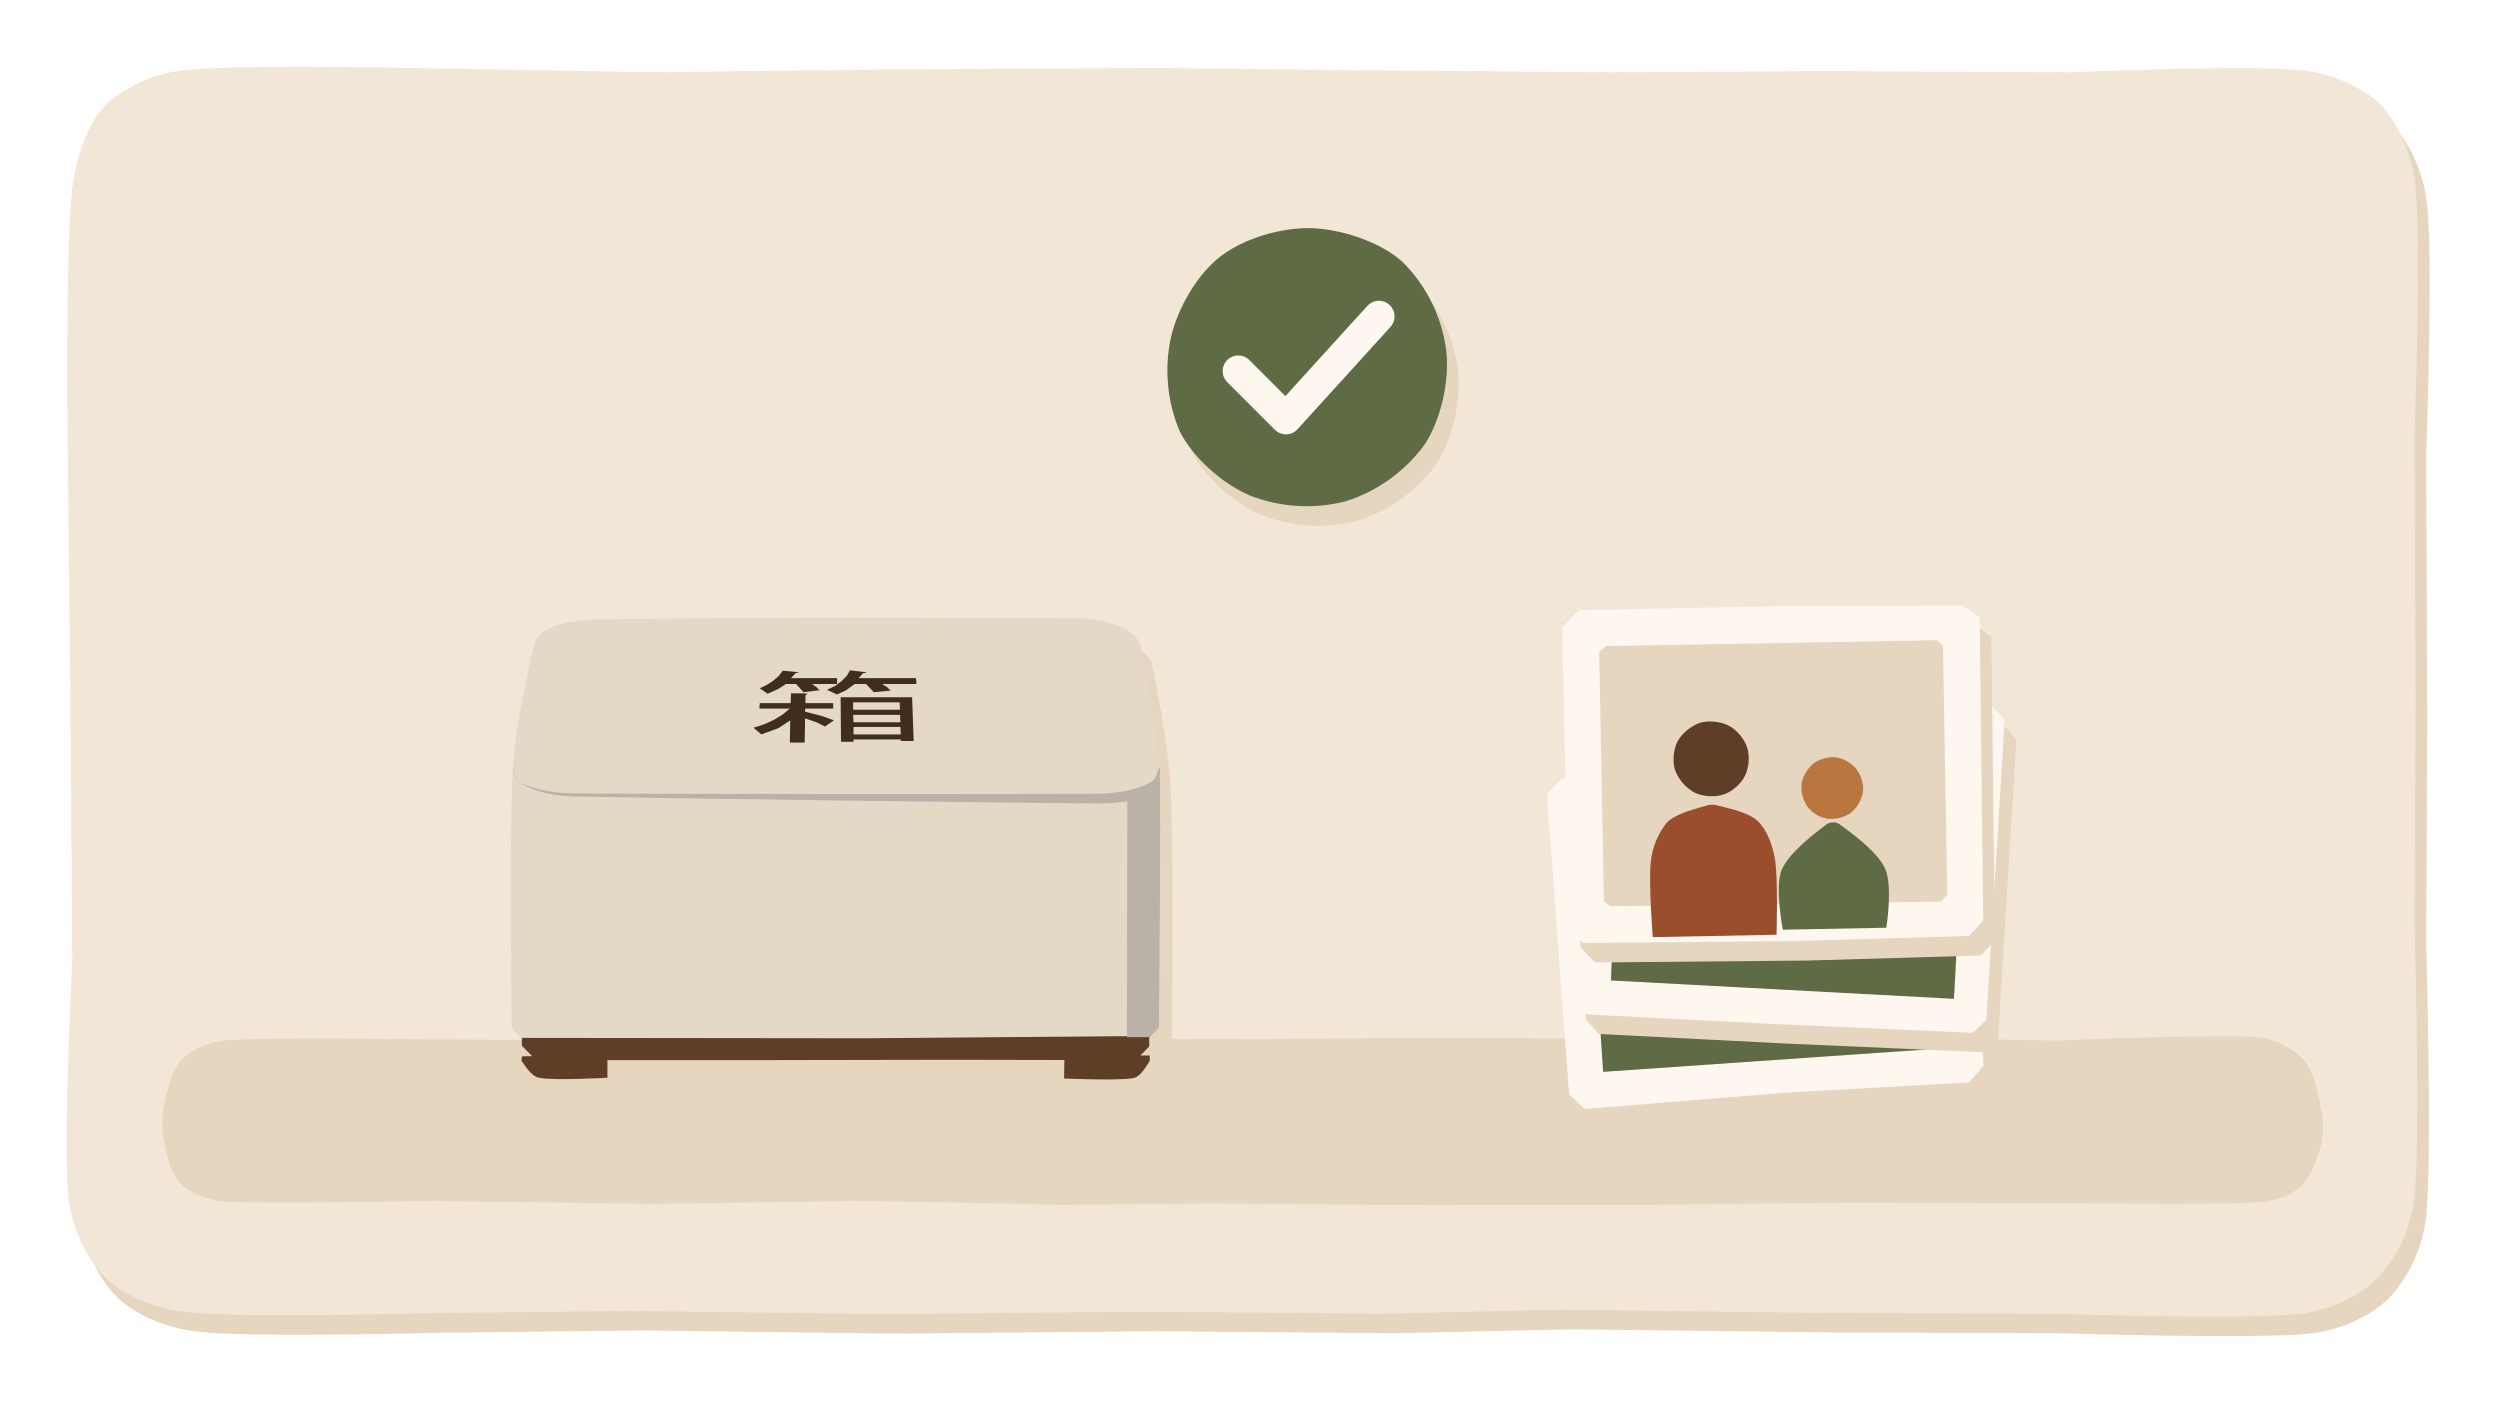
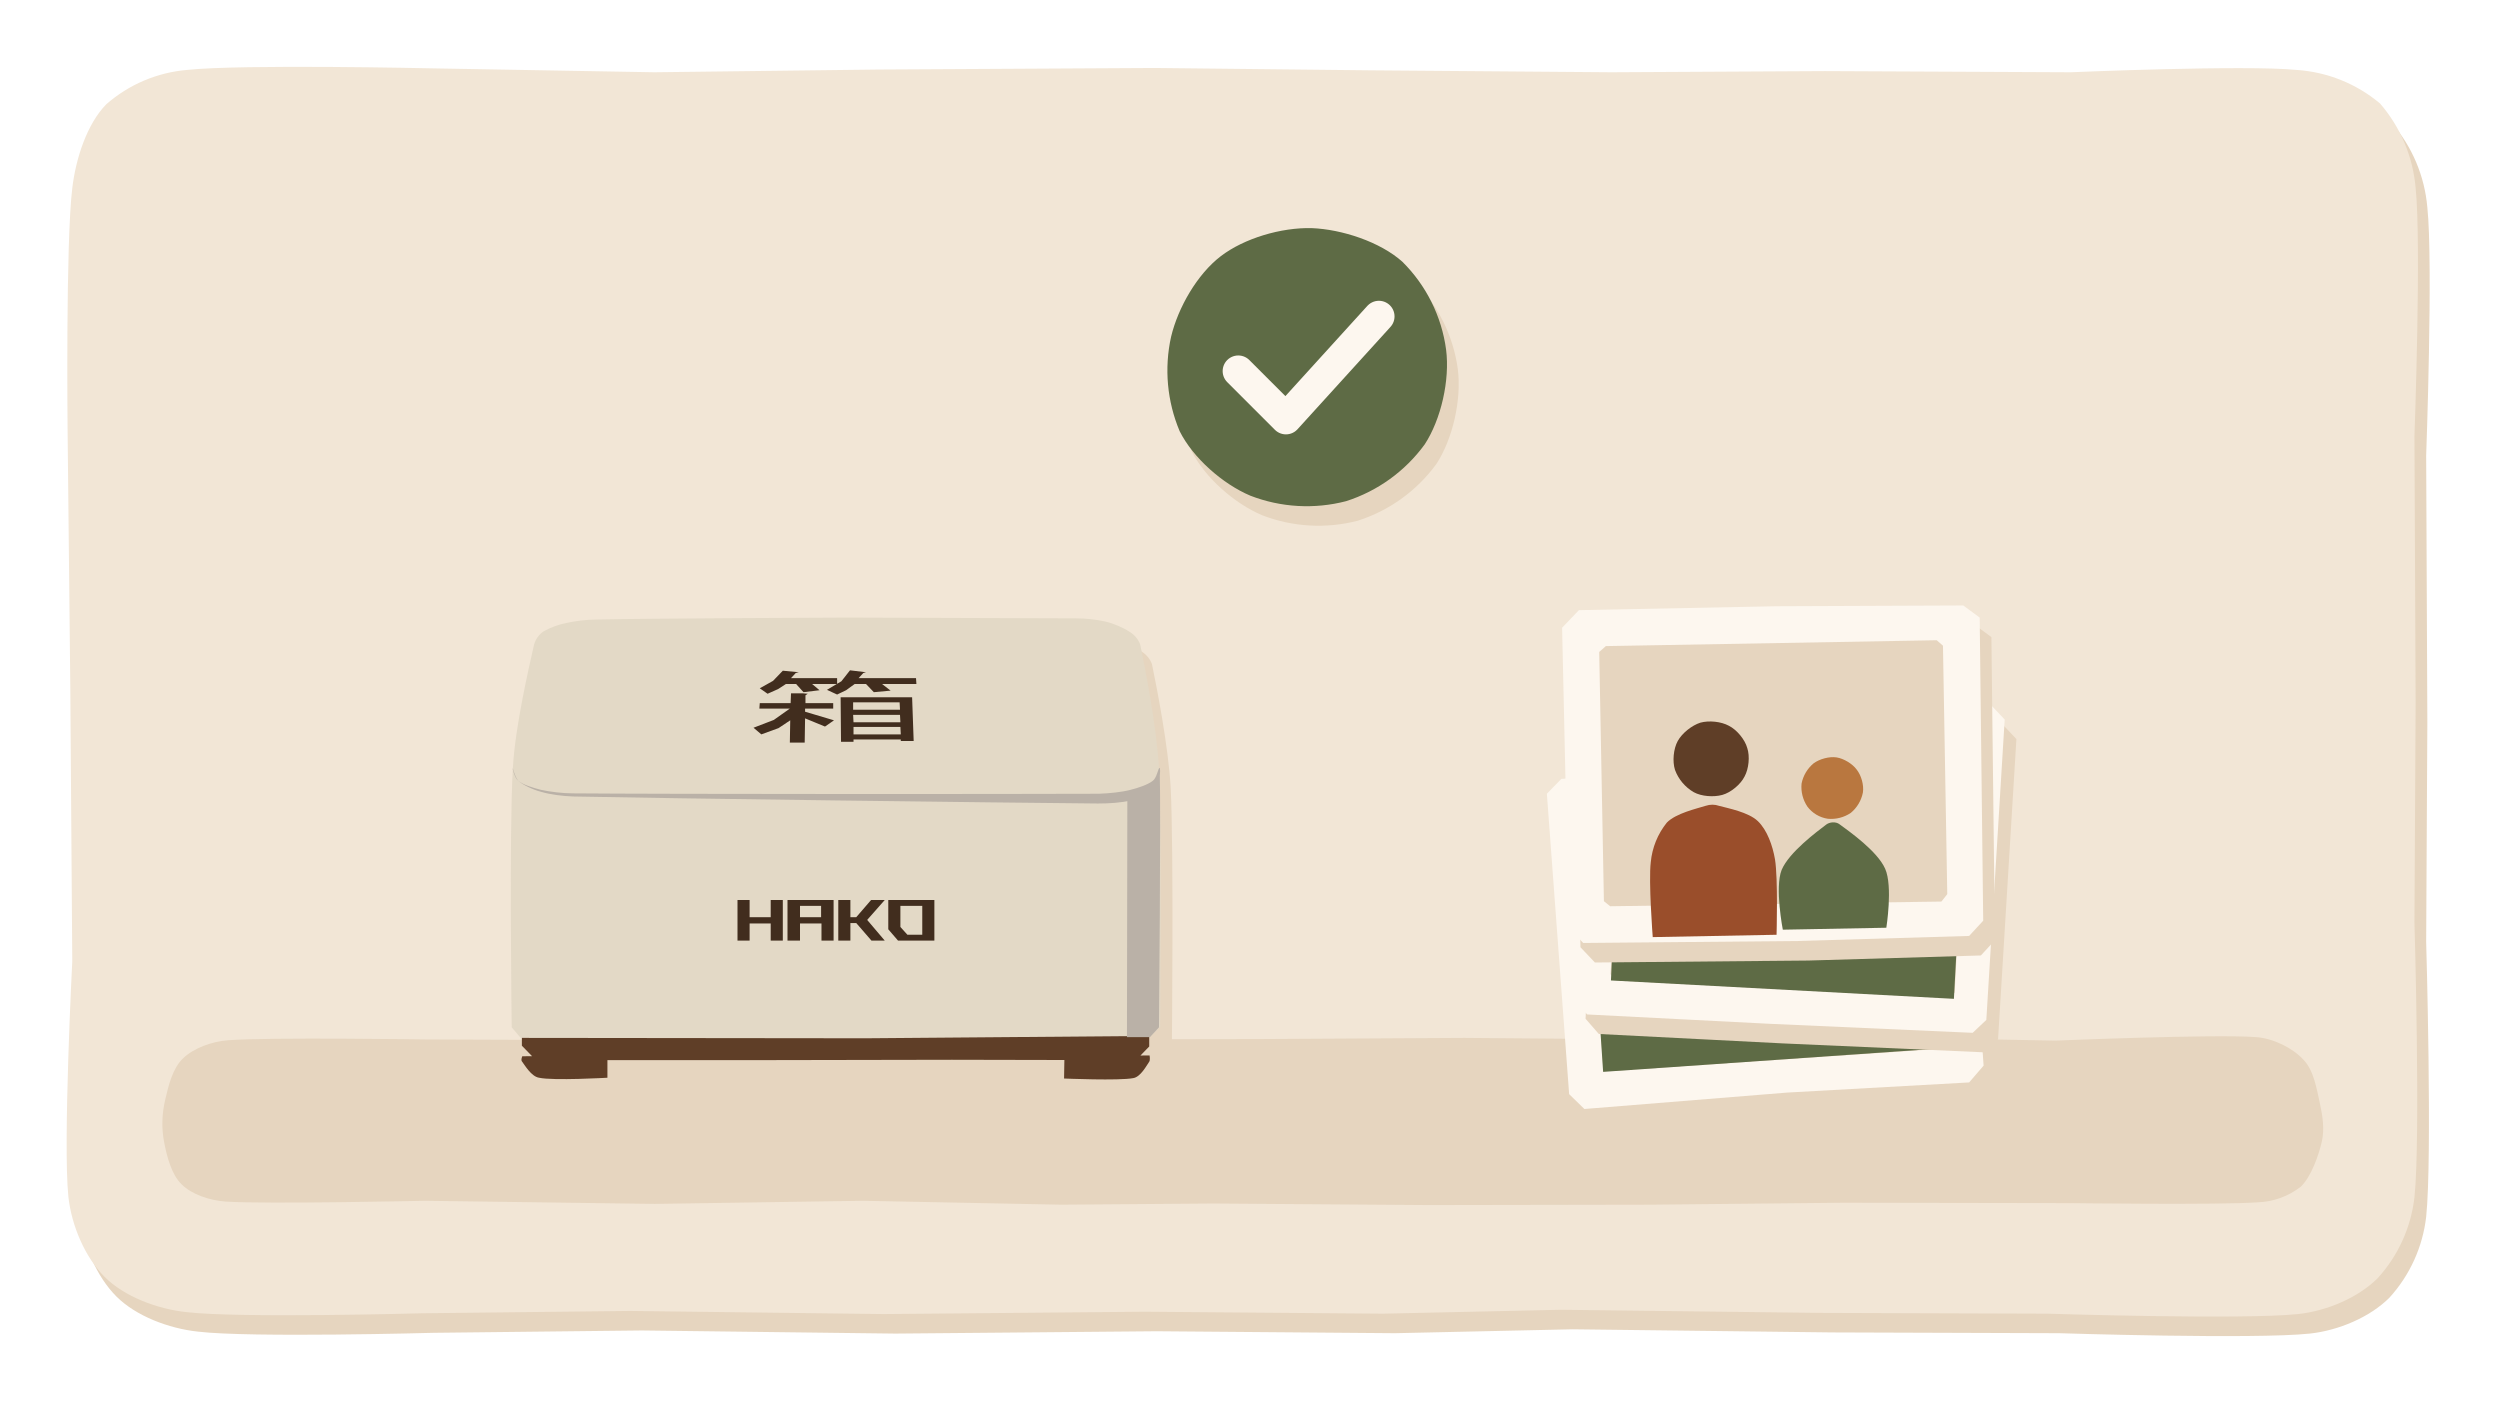
<svg xmlns="http://www.w3.org/2000/svg" viewBox="0 0 640 360">
  <defs>
    <path id="verifier-sauvegarde_svg-a" d="M18.5 48.2c.9-7.7 3.8-16.5 8.7-21.5a36 36 0 0 1 20.7-8.8c14-1.5 62.8-.4 62.8-.4l56.8 1 57.4-.7 70.7-.4 54.9.6 62 .5 54.7-.3 62.9.3s44.6-1.9 57.8-.6a37 37 0 0 1 21.4 8.6 38 38 0 0 1 9.1 21.6c1.5 14.2-.3 63.5-.3 63.5l.3 68.4-.3 56.2s1.6 55.1 0 70.3a37 37 0 0 1-9.4 20.7c-5 5-13 8.4-20.4 9.2-14.1 1.5-64.1-.1-64.1-.1l-58.2-.2-66.4-.8-45.5 1-61-.5-66.9.6-64.9-.8-53.3.6s-46.8 1.3-60.3-.3c-7.5-.8-15.9-4-20.9-9s-8.5-13.1-9.3-20.6c-1.4-13.5 1-60.2 1-60.2l-.5-69.7-.7-66.6s-.5-47.8 1.2-61.6" />
    <path id="verifier-sauvegarde_svg-b" d="m133.7 270.4 21.8-.1v5.6s-13.9.8-17.5 0c-2-.3-3.7-3.3-4.4-4.2-.3-.4.1-1.3.1-1.3m138.8-.1 21.8-.1s.2 1.2-.1 1.6c-.7 1-2.2 3.9-4.1 4.2-3.6.7-17.7.1-17.7.1zm-138.9-6.8 55.8-.2 47.4.2 57.4-.1v4.5l-3.4 3.5-47.1-.1-52.5.1h-54l-3.6-3.7z" />
    <path id="verifier-sauvegarde_svg-c" d="M131 263s-.7-50.2.3-66.5c.6-10.6 4.1-25.6 5.4-31.4a6 6 0 0 1 2.5-3.5 20 20 0 0 1 5.7-2.1c2.2-.5 5.2-.9 7.9-.9 12-.3 64.1-.5 64.1-.5l58.4.2q4 0 7.6.8c2.2.5 4.7 1.6 6.2 2.6q2 1.2 2.8 3.3c1.2 5.8 4.2 21 4.8 31.7.8 16.3.3 66.2.3 66.2l-2.4 2.3-72.9.6-88.4-.1z" />
    <path id="verifier-sauvegarde_svg-d" d="m396 203.2 3.7-3.8 55.8-4.1 42.6-3.2 4.4 3.4 5.3 77.3-3.7 4.3-46.6 2.6-51.9 4.2-3.9-3.8z" />
    <path id="verifier-sauvegarde_svg-e" d="m406.9 178.9 4.5-4.1 48.1 3 50.2 2.7 3.5 3.7-4.7 76.9-3.5 3.3-51.8-2.3-46.9-2.4-3.4-3.9z" />
    <path id="verifier-sauvegarde_svg-f" d="m399.9 160.7 4.3-4.5 50.5-1 47.9-.2 4.2 3.1.9 77.6-3.6 3.9-44.2 1.3-54.6.5-3.7-3.9z" />
    <path id="verifier-sauvegarde_svg-g" d="M370.2 89.5c1 7.8-1.3 17.9-5.5 24.3a40 40 0 0 1-20.1 14.5 40 40 0 0 1-24.5-1.4c-7.1-3-14.7-9.7-18.1-16.5a40 40 0 0 1-2.2-24.2c1.8-7.5 6.7-16 12.7-20.6s15.5-7.4 23.3-7.2c7.7.3 17.5 3.5 23.2 8.6a39 39 0 0 1 11.2 22.5" />
  </defs>
  <use fill="#e6d5bf" href="#verifier-sauvegarde_svg-a" transform="translate(3 5)" />
  <use fill="#f2e6d6" href="#verifier-sauvegarde_svg-a" />
  <path fill="#e6d5bf" d="M42.3 281.5c.8-3.5 1.9-8.1 4.6-10.6 2.7-2.6 7.4-4.3 11.5-4.6 10.4-.8 50.8-.2 50.8-.2l52 .2h55.3l45.4-.2 60.4-.1 52.6-.3 48.2.4 55.8-.6 47.3.9s40.8-1.7 51.3-.9c4.5.3 9.4 2.8 12.1 5.7 2.8 2.8 3.5 7.8 4.3 11.3.7 3.2 1.2 6.5.5 9.7-.8 3.5-2.7 9-5.4 11.6a19 19 0 0 1-11.1 4c-9.8.7-47.9.2-47.9.2l-58.1-.1-49.3.5-56.8.1-55.2-.4-38.9.3-50.8-1-53.3.8-58.8-.8s-40.7.9-51.1.2c-4-.3-8.6-1.8-11.2-4.4-2.6-2.5-3.8-7.2-4.5-10.9q-1-5.3.3-10.8" />
  <g fill="#e6d5bf" transform="translate(3 5)">
    <use href="#verifier-sauvegarde_svg-b" />
    <use href="#verifier-sauvegarde_svg-c" />
  </g>
  <use fill="#5f3e27" href="#verifier-sauvegarde_svg-b" />
  <use fill="#e3d9c6" href="#verifier-sauvegarde_svg-c" />
  <path fill="#bab1a7" d="m288.6 203.9.9-.3c1.1-.5 4.4-1.5 5.6-2.5 1-.8 1.8-4.6 1.8-3.4.3 10.4-.2 65.3-.2 65.3l-2.3 2.5h-5.9zm-157.4-7.3s.5 2.6 1.5 3.3c1.2 1 3.8 1.8 5.8 2.3 2.3.5 5.5.9 8.2.9 23.8.2 110.8.2 134.6.1 2.7-.1 5.8-.4 8.1-1 2-.5 4.4-1.3 5.7-2.3 1-.7 1.4-3.2 1.7-3.3.3-.2.2 1.7 0 2.6s-.6 2.5-1.5 3.2c-1.2.9-3.8 2-5.8 2.5-2.4.6-5.6.8-8.4.8-23.8-.2-110.6-1.3-134.4-1.8-2.7-.1-5.9-.5-8.2-1.2-2-.5-4.5-1.7-5.7-2.7-.9-.8-1.5-3.4-1.6-3.4" />
-   <path fill="#412d1e" d="m194.5 176.2 2 1.4 2.7-1.2 2-1.3h2.6l1.9 2.1 4.1-.5-.8-.8-1.1-.8h6.4v-1.5h-11.8l1.2-1.3.7-.1.1-.1-4.1-.4-1.1 1.4-1.4 1.2-1.7 1.1Zm23.1-4.6-.8 1.4-1.4 1.4-1.6 1.2-2.1 1 2.6 1.2 2.3-1.1 2.2-1.6h2.9l2 2.1 4.3-.4-.9-.9-1.3-.8h8.8l-.1-1.5h-14.7l1.2-1.3h.6l.1-.2Zm-15.2 8.4h-7.9l-.1 1.4h7.8l-1.8 1.5-2.3 1.4-2.4 1.1-2.8.9 2 1.7 4.4-1.6 3-2-.1 5.7h3.8l.1-6.2 2.9 1 2.2 1.1 2.3-1.6-3.1-1.1-4.3-1.1v-.8h7.2V180h-7.1v-2l.6-.4-1.2-.1h-3.1Zm12.9 9.9h3.2v-.6h12.1v.4h3.3l-.4-11.2h-18.3Zm15-10.1.1 1.9h-12v-1.9Zm.1 3.2.1 1.9h-12l-.1-1.9Zm.1 3.1.1 1.9h-12.1v-1.9Z" />
+   <path fill="#412d1e" d="m194.5 176.2 2 1.4 2.7-1.2 2-1.3h2.6l1.9 2.1 4.1-.5-1.9-1.6h6.4v-1.5h-11.8l1.2-1.3.8-.2-4.1-.4-2.5 2.6Zm23.1-4.6-2.2 2.8-3.7 2.2 2.6 1.2 2.3-1.1 2.2-1.6h2.9l2 2.1 4.3-.4-2.2-1.7h8.8l-.1-1.5h-14.7l1.2-1.3.7-.2Zm-15.2 8.4h-7.9l-.1 1.4h7.8l-4.1 2.9-5.2 2 2 1.7 4.4-1.6 3-2-.1 5.7h3.8l.1-6.2 5.1 2.1 2.3-1.6-7.4-2.2v-.8h7.2V180h-7.1v-2l.6-.4-1.2-.1h-3.1Zm12.9 9.9h3.2v-.6h12.1v.4h3.3l-.4-11.2h-18.3Zm15-10.1.1 1.9h-12v-1.9Zm.1 3.2.1 1.9h-12l-.1-1.9Zm.1 3.1.1 1.9h-12.1v-1.9Zm-28.9 44.3v10.4h3.2v-4.4h5.5v4.4h3.1v-10.4Zm8.6 1.5v2.9h-5.4v-2.9Zm17.2-1.5v7.5l2.5 2.9h9.3v-10.4Zm8.7 1.5v7.4h-3.8l-1.8-2v-5.4Zm-47.3-1.5v10.4h3.1v-4.4h5.4v4.4h3.1v-10.4h-3.1v4.4h-5.4v-4.4Zm25.8 0v10.4h3.1v-4.5h1.5l3.9 4.5h3.4l-4.5-5.3 4.5-5.1H223l-3.8 4.4h-1.5v-4.4Z" />
  <use fill="#e6d5bf" href="#verifier-sauvegarde_svg-d" transform="translate(3 5)" />
  <use fill="#fdf7ef" href="#verifier-sauvegarde_svg-d" />
  <path fill="#e6d5bf" d="m406 209.5 1.4-1.9 84.5-5.9 1.6 1.5 4.6 63.4-1.4 1.9-84.6 5.7-1.7-1.3z" />
  <path fill="#5e6b45" d="m410.4 274.4-1.5-22.6s19.2-16.1 28.8-16.8 19.4 11.7 29.2 12.6c9.7.9 29.3-7.4 29.3-7.4l2 28.1z" />
  <path fill="#b9773f" d="M475.3 231.5a10 10 0 0 1-7.6-.7c-2-1.2-4-4.1-4.3-6.3s.8-5.6 2.4-7.2a10 10 0 0 1 7-2.9c2.3.1 5.3 2 6.6 3.9s1.8 5.3 1.2 7.5-3.1 4.9-5.3 5.7" />
  <use fill="#e6d5bf" href="#verifier-sauvegarde_svg-e" transform="translate(3 5)" />
  <use fill="#fdf7ef" href="#verifier-sauvegarde_svg-e" />
  <path fill="#e6d5bf" d="m415.8 186 1.7-1.6 84.7 4.5 1.5 1.6-3.3 63.6-1.7 1.4-84.9-4.5-1.5-1.6z" />
  <path fill="#5e6b45" d="m412.4 251 1.1-22.7s20.9-13.6 30.6-13.1c9.6.5 17.8 14.1 27.4 16.2s30.2-3.8 30.2-3.8l-1.5 28.1z" />
  <path fill="#b9773f" d="M488.5 206.8c.2 2.2-.8 5.6-2.4 7.2s-5 2.7-7.3 2.4c-2.2-.2-5.2-2-6.4-3.9-1.2-2-1.6-5.4-.9-7.6s3.2-4.6 5.4-5.4a10 10 0 0 1 7.6.7c1.9 1.2 3.7 4.3 4 6.6" />
  <use fill="#e6d5bf" href="#verifier-sauvegarde_svg-f" transform="translate(3 5)" />
  <use fill="#fdf7ef" href="#verifier-sauvegarde_svg-f" />
  <path fill="#e6d5bf" d="m409.4 166.9 1.7-1.5 84.7-1.5 1.6 1.4 1.1 63.6-1.5 1.9-84.8 1.2-1.6-1.3z" />
  <path fill="#9a4e2b" d="M422.6 220.7a19 19 0 0 1 4.1-10.1c2.3-2.4 7.7-3.6 9.9-4.3q1.8-.6 3.5 0c2.2.6 7.5 1.6 9.9 3.9s3.8 6.3 4.4 9.8c.8 4.9.4 19.3.4 19.3l-31.7.6s-1.1-14.3-.5-19.2" />
  <path fill="#5f3e27" d="M433.6 202.8a11 11 0 0 1-4.8-5.7c-.7-2.2-.4-5.4.7-7.4s3.6-4 5.8-4.7c2.2-.6 5.3-.3 7.3.8 2 1 4.1 3.5 4.7 5.7.7 2.1.4 5.3-.7 7.3-1 2-3.5 4.1-5.7 4.7s-5.3.4-7.3-.7" />
  <path fill="#5e6b45" d="M456.1 222.7c1.9-4.5 8.9-9.7 11.4-11.6.9-.7 2.5-.8 3.4-.1 2.6 1.9 9.7 6.9 11.7 11.4s.3 15.1.3 15.1l-26.5.5s-2.1-10.8-.3-15.3" />
  <path fill="#b9773f" d="M461.2 200.6a9 9 0 0 1 3.1-5.2c1.5-1.1 4-1.8 5.9-1.5 1.8.3 4 1.6 5.1 3.1 1.2 1.5 1.9 4 1.6 5.9a9 9 0 0 1-3.1 5.2 9 9 0 0 1-5.9 1.5 8 8 0 0 1-5.2-3.1 9 9 0 0 1-1.5-5.9" />
  <use fill="#e6d5bf" href="#verifier-sauvegarde_svg-g" transform="translate(3 5)" />
  <use fill="#5e6b45" href="#verifier-sauvegarde_svg-g" />
  <path fill="none" stroke="#fdf7ef" stroke-linecap="round" stroke-linejoin="round" stroke-width="8" d="m317 95 12.2 12.2L353 81" />
</svg>
